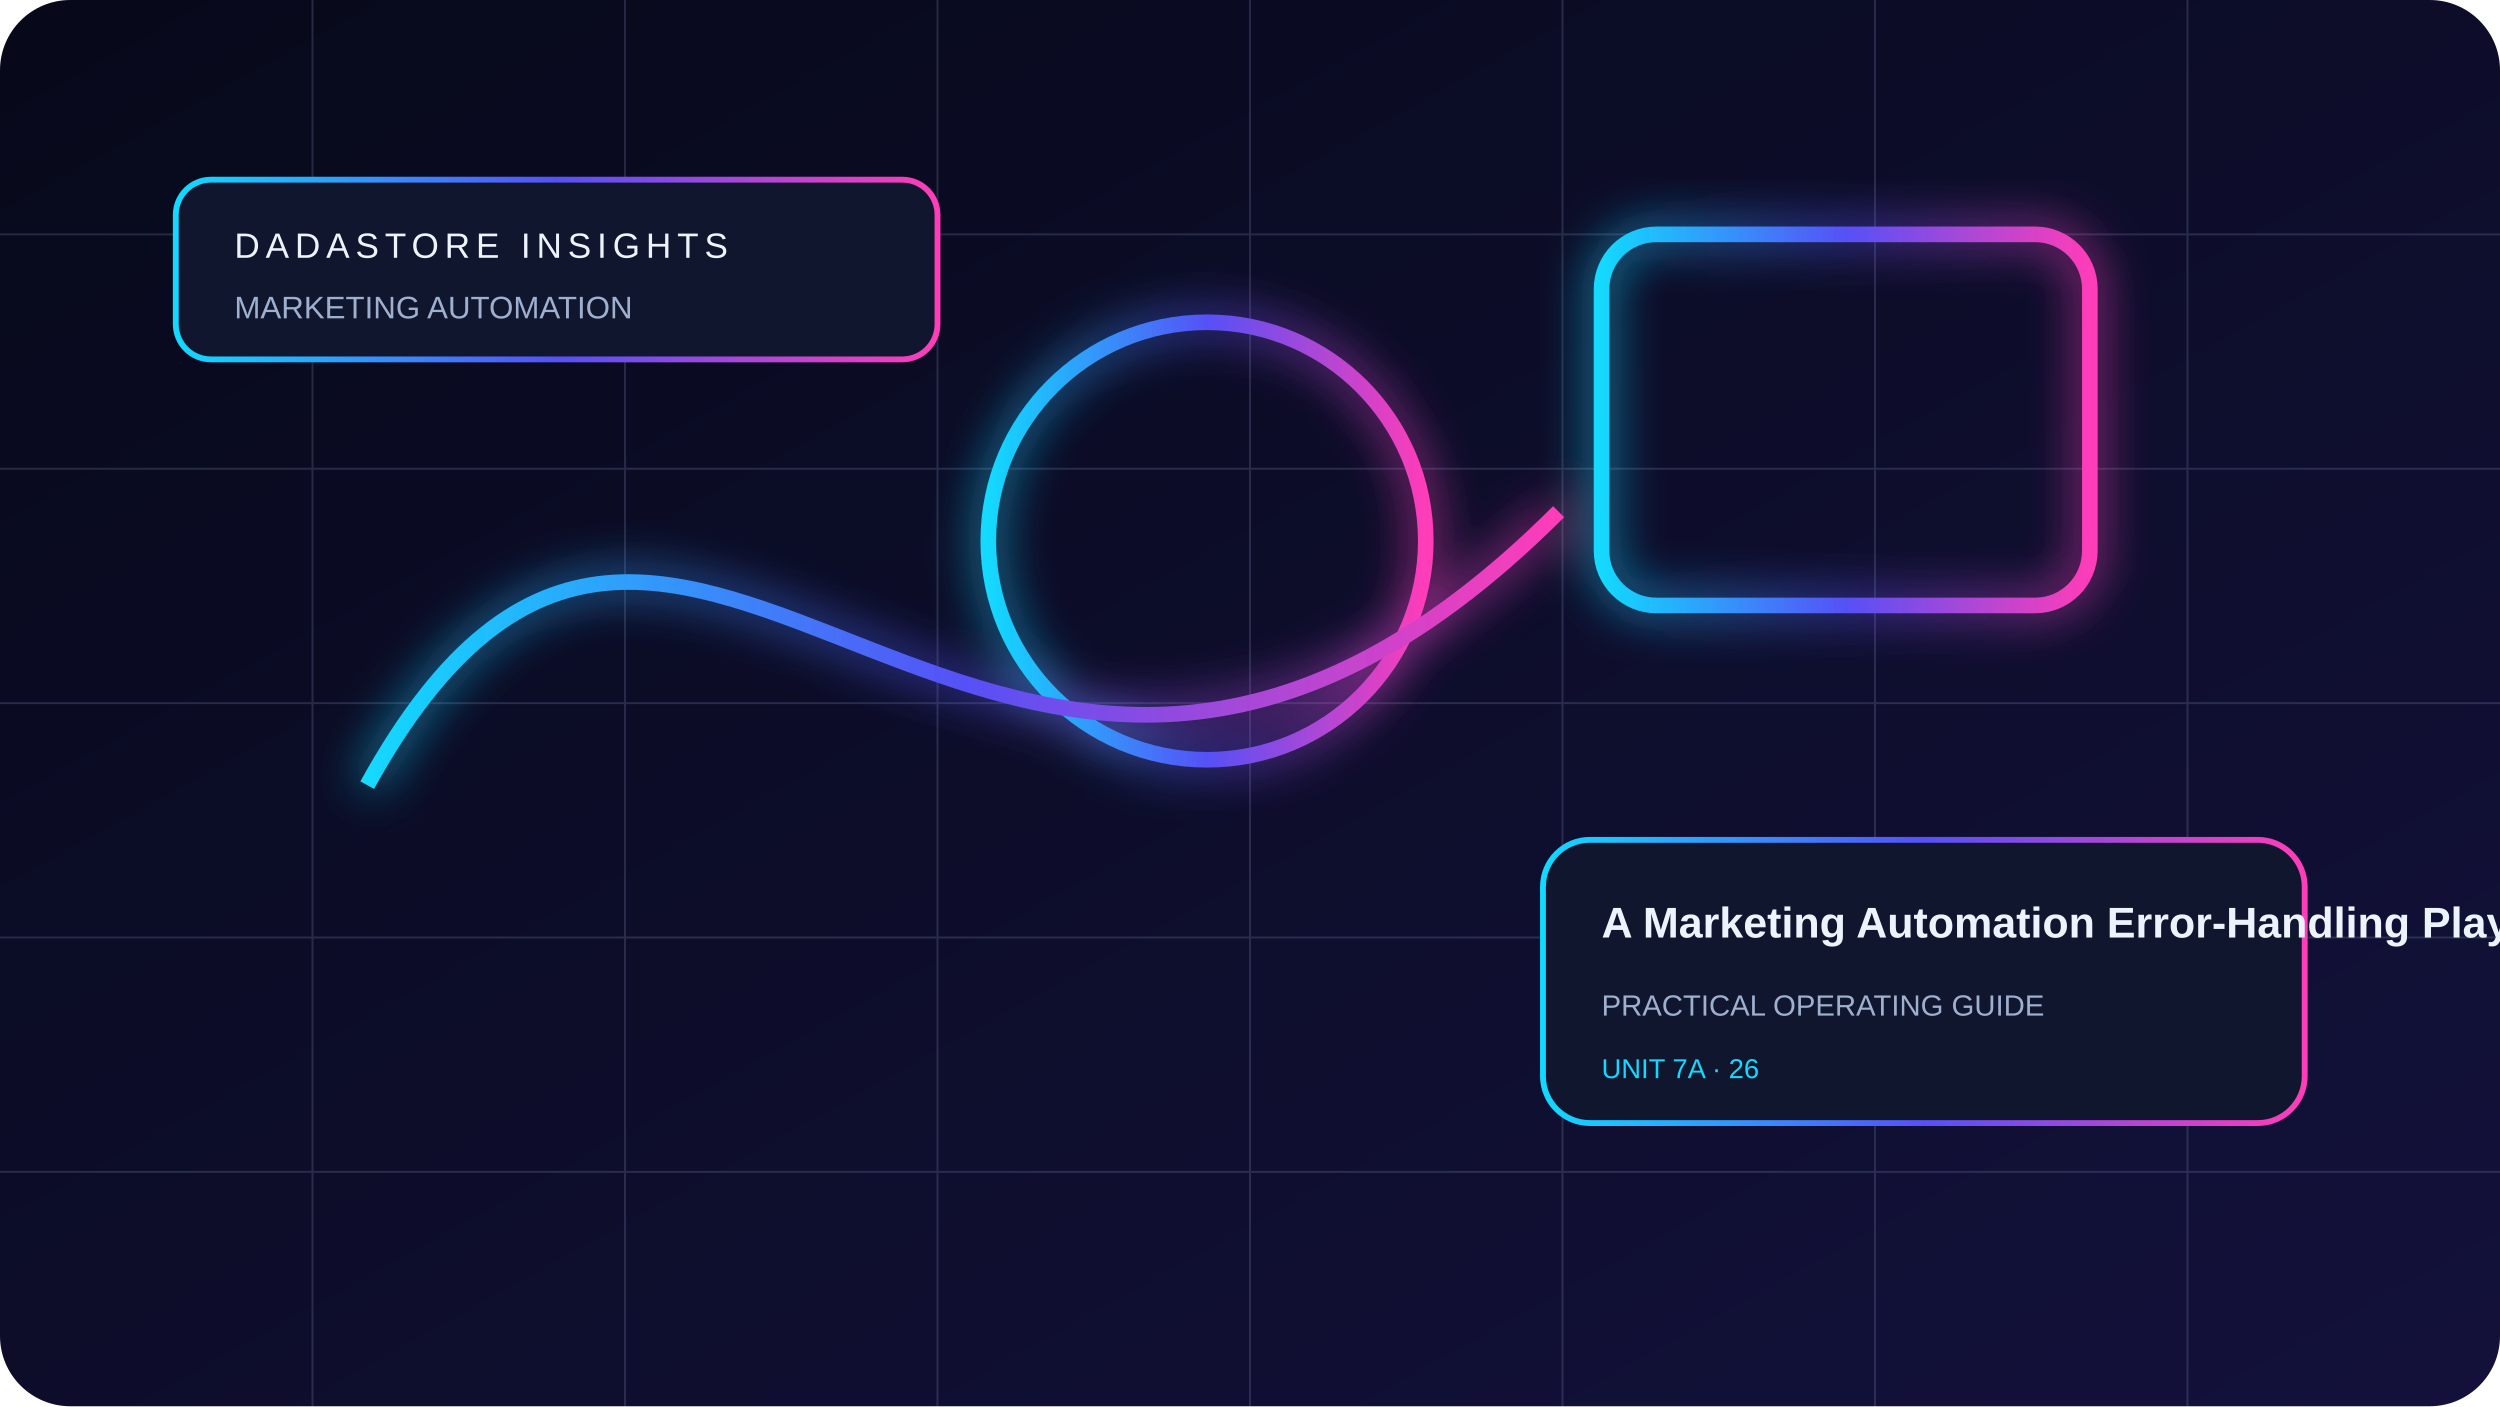
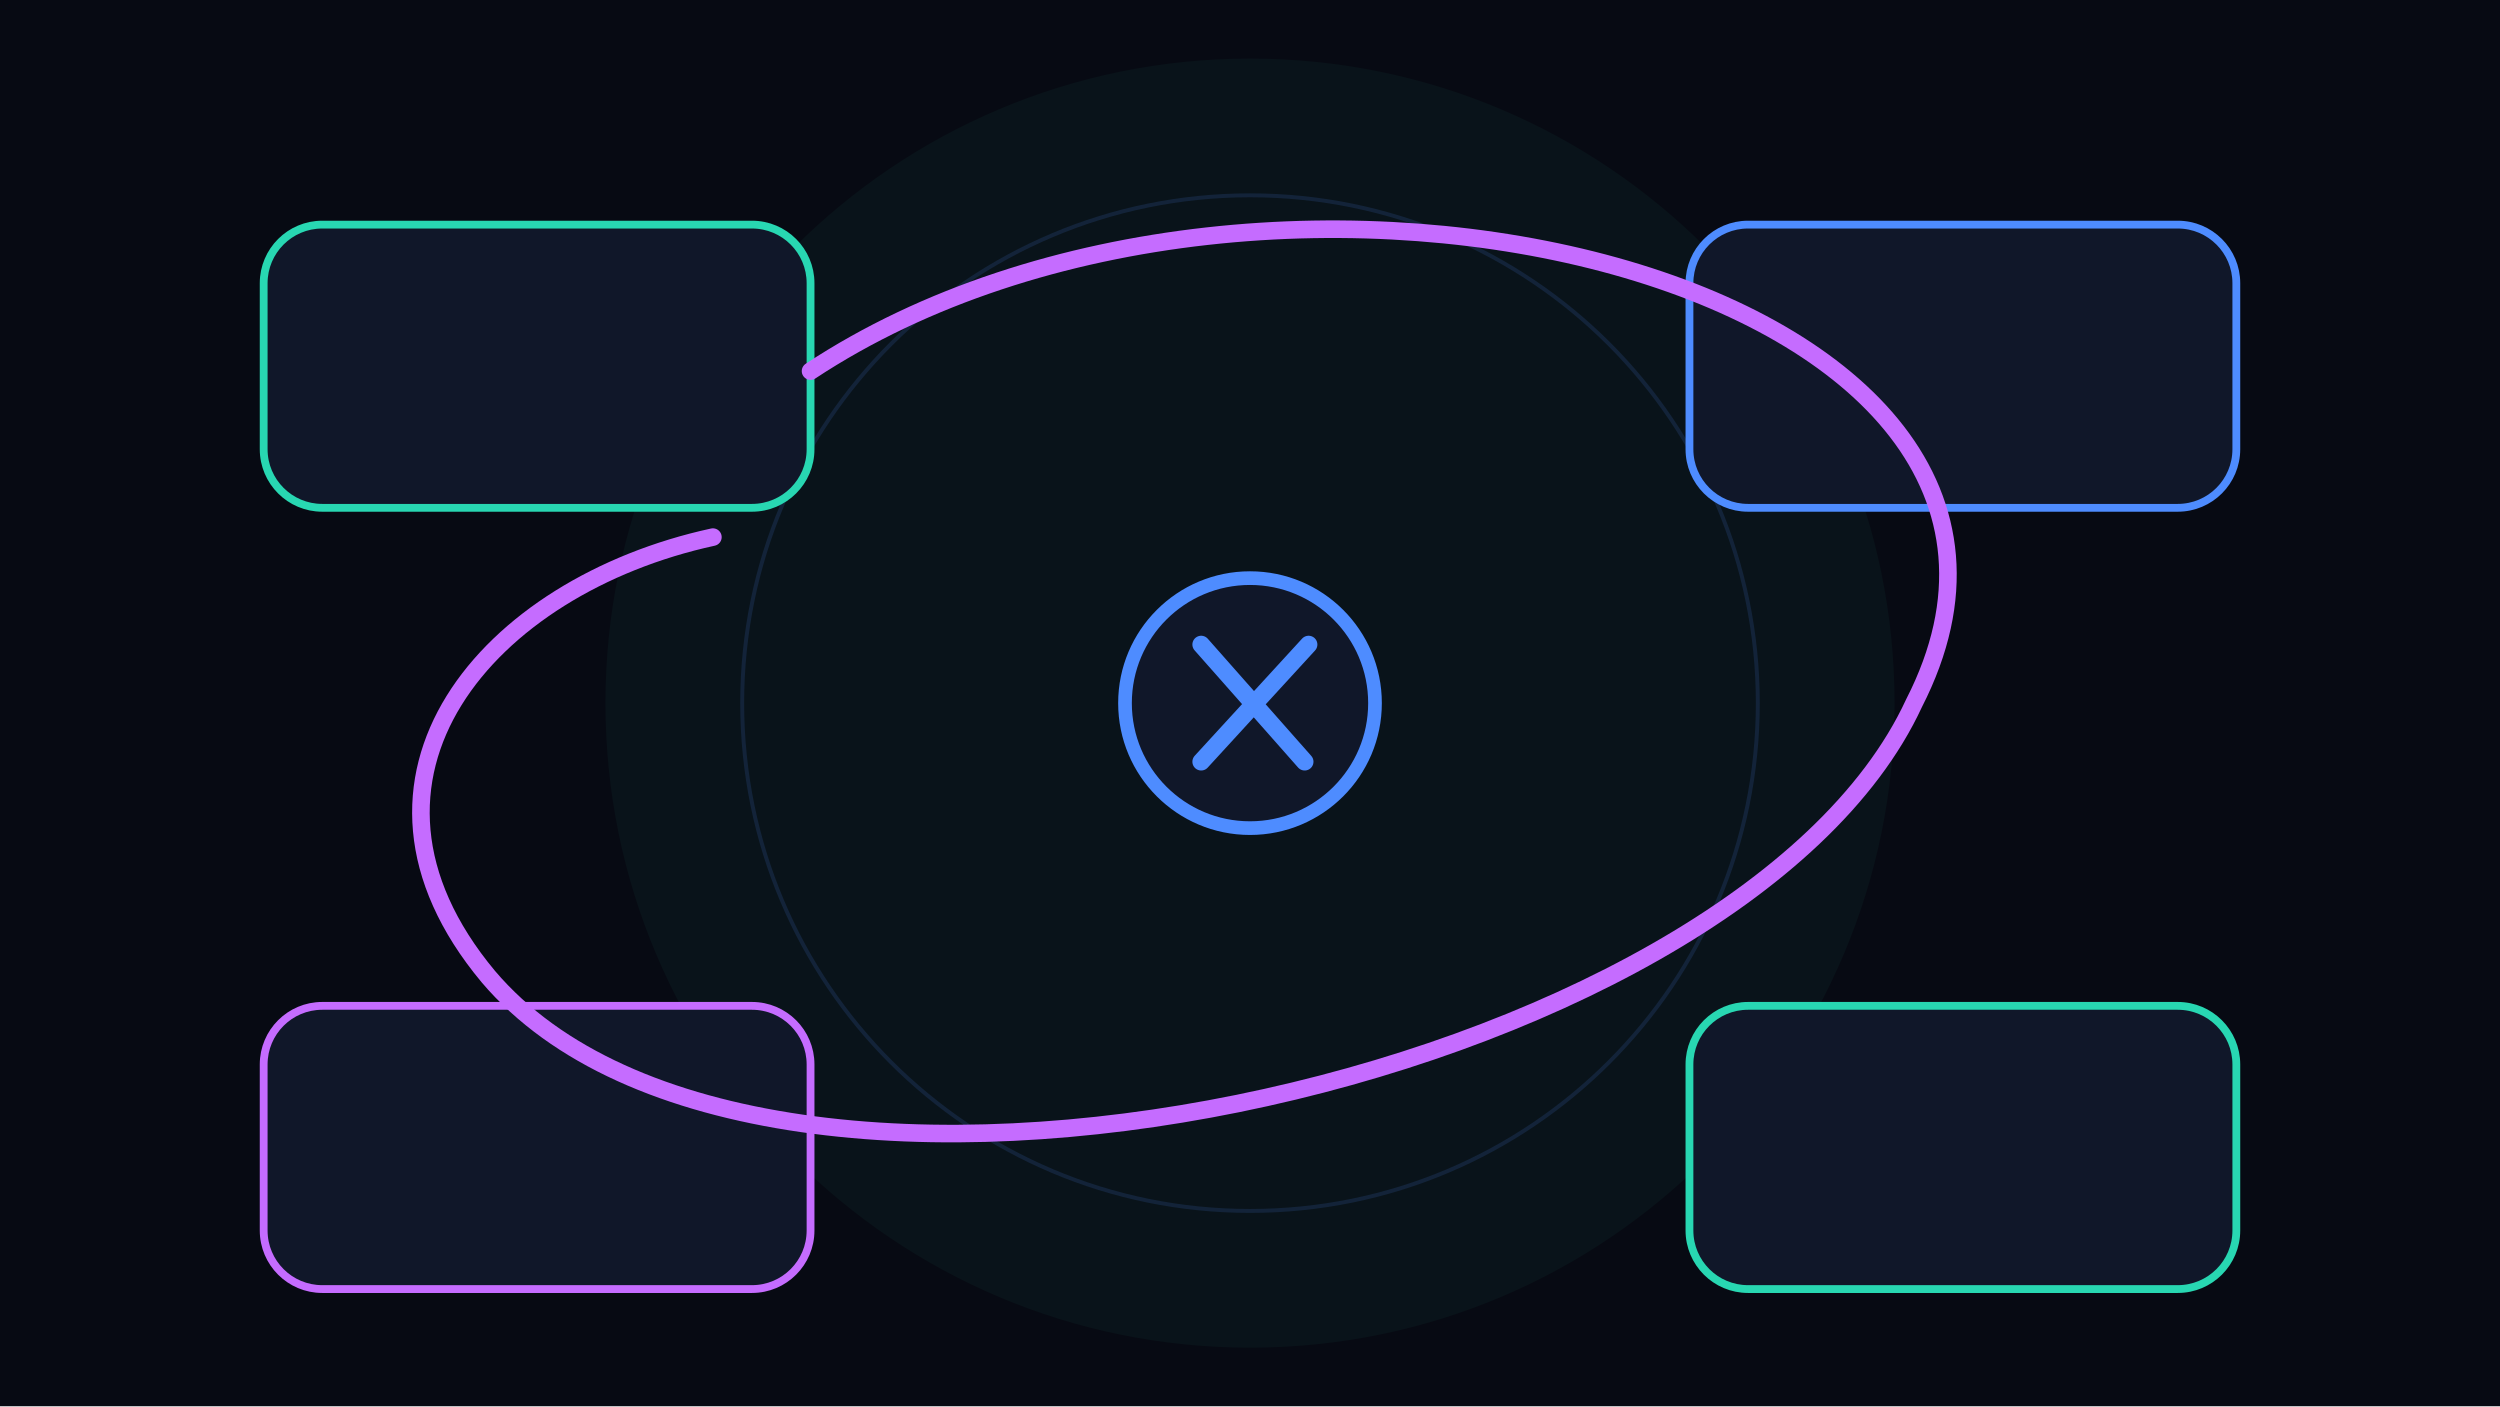
- <svg xmlns="http://www.w3.org/2000/svg" viewBox="0 0 1280 720" role="img" aria-labelledby="title desc">
+ <svg xmlns="http://www.w3.org/2000/svg" width="1280" height="720" viewBox="0 0 1280 720" role="img" aria-labelledby="u7d-title-26 u7d-desc-26" data-unit7d-composition="u7d-26-marketing-automation-error-handling-playbook" data-unit7d-family="automation recovery circuit">
  <defs>
-     <linearGradient id="bg" x1="0" y1="0" x2="1" y2="1">
-       <stop stop-color="#07091a" />
-       <stop offset="1" stop-color="hsl(242 55% 15%)" />
+     <linearGradient id="u7d-accent-26" x1="0" y1="0" x2="1" y2="1">
+       <stop stop-color="#28d7b2" />
+       <stop offset=".55" stop-color="#4e8cff" />
+       <stop offset="1" stop-color="#c56cff" />
    </linearGradient>
-     <linearGradient id="line" x1="0" y1="0" x2="1" y2="0">
-       <stop stop-color="#12d9ff" />
-       <stop offset=".5" stop-color="hsl(242 90% 64%)" />
-       <stop offset="1" stop-color="#ff3db8" />
-     </linearGradient>
-     <filter id="glow">
-       <feGaussianBlur stdDeviation="12" result="b" />
-       <feMerge>
-         <feMergeNode in="b" />
-         <feMergeNode in="SourceGraphic" />
-       </feMerge>
-     </filter>
  </defs>
-   <rect width="1280" height="720" rx="36" fill="url(#bg)" />
-   <g opacity=".18" stroke="#a8b8e8">
-     <path d="M0 120H1280M0 240H1280M0 360H1280M0 480H1280M0 600H1280" />
-     <path d="M160 0V720M320 0V720M480 0V720M640 0V720M800 0V720M960 0V720M1120 0V720" />
+   <rect width="1280" height="720" fill="#070a13" />
+   <circle cx="640" cy="360" r="330" fill="#28d7b2" opacity=".045" />
+   <circle cx="640" cy="360" r="260" fill="none" stroke="#4e8cff" stroke-width="2" opacity=".14" />
+   <g data-visual-type="flow">
+     <rect x="135" y="115" width="280" height="145" rx="30" fill="#101729" stroke="#28d7b2" stroke-width="4" opacity="1" />
+     <rect x="865" y="115" width="280" height="145" rx="30" fill="#101729" stroke="#4e8cff" stroke-width="4" opacity="1" />
+     <rect x="135" y="515" width="280" height="145" rx="30" fill="#101729" stroke="#c56cff" stroke-width="4" opacity="1" />
+     <rect x="865" y="515" width="280" height="145" rx="30" fill="#101729" stroke="#28d7b2" stroke-width="4" opacity="1" />
+     <path d="M415 190C650 35 1090 145 980 360C890 555 390 665 250 500C165 398 250 300 365 275" stroke="#c56cff" stroke-width="9" fill="none" opacity="1" stroke-linecap="round" stroke-linejoin="round" />
+     <circle cx="640" cy="360" r="64" fill="#101729" stroke="#4e8cff" stroke-width="7" opacity="1" />
+     <path d="M615 330L668 390M670 330L615 390" stroke="#4e8cff" stroke-width="9" fill="none" opacity="1" stroke-linecap="round" stroke-linejoin="round" />
  </g>
-   <g fill="none" stroke="url(#line)" stroke-width="8" filter="url(#glow)">
-     <circle cx="618" cy="277" r="112" />
-     <path d="M188 402 C348 112,508 552,798 262" />
-     <rect x="820" y="120" width="250" height="190" rx="28" />
-   </g>
-   <g fill="#10162e" stroke="url(#line)" stroke-width="3">
-     <rect x="90" y="92" width="390" height="92" rx="18" />
-     <rect x="790" y="430" width="390" height="145" rx="24" />
-   </g>
-   <g fill="#edf4ff" font-family="Arial,sans-serif">
-     <text x="120" y="132" font-size="18" letter-spacing="3">DADASTORE INSIGHTS</text>
-     <text x="120" y="163" font-size="16" fill="#9fb0cf">MARKETING AUTOMATION</text>
-     <text x="820" y="480" font-size="22" font-weight="700">A Marketing Automation Error-Handling Playbook</text>
-     <text x="820" y="520" font-size="15" fill="#9fb0cf">PRACTICAL OPERATING GUIDE</text>
-     <text x="820" y="552" font-size="14" fill="#12d9ff">UNIT 7A · 26</text>
-   </g>
+   <path d="M70 665H1210" stroke="url(#u7d-accent-26)" stroke-width="3" opacity=".5" />
</svg>
